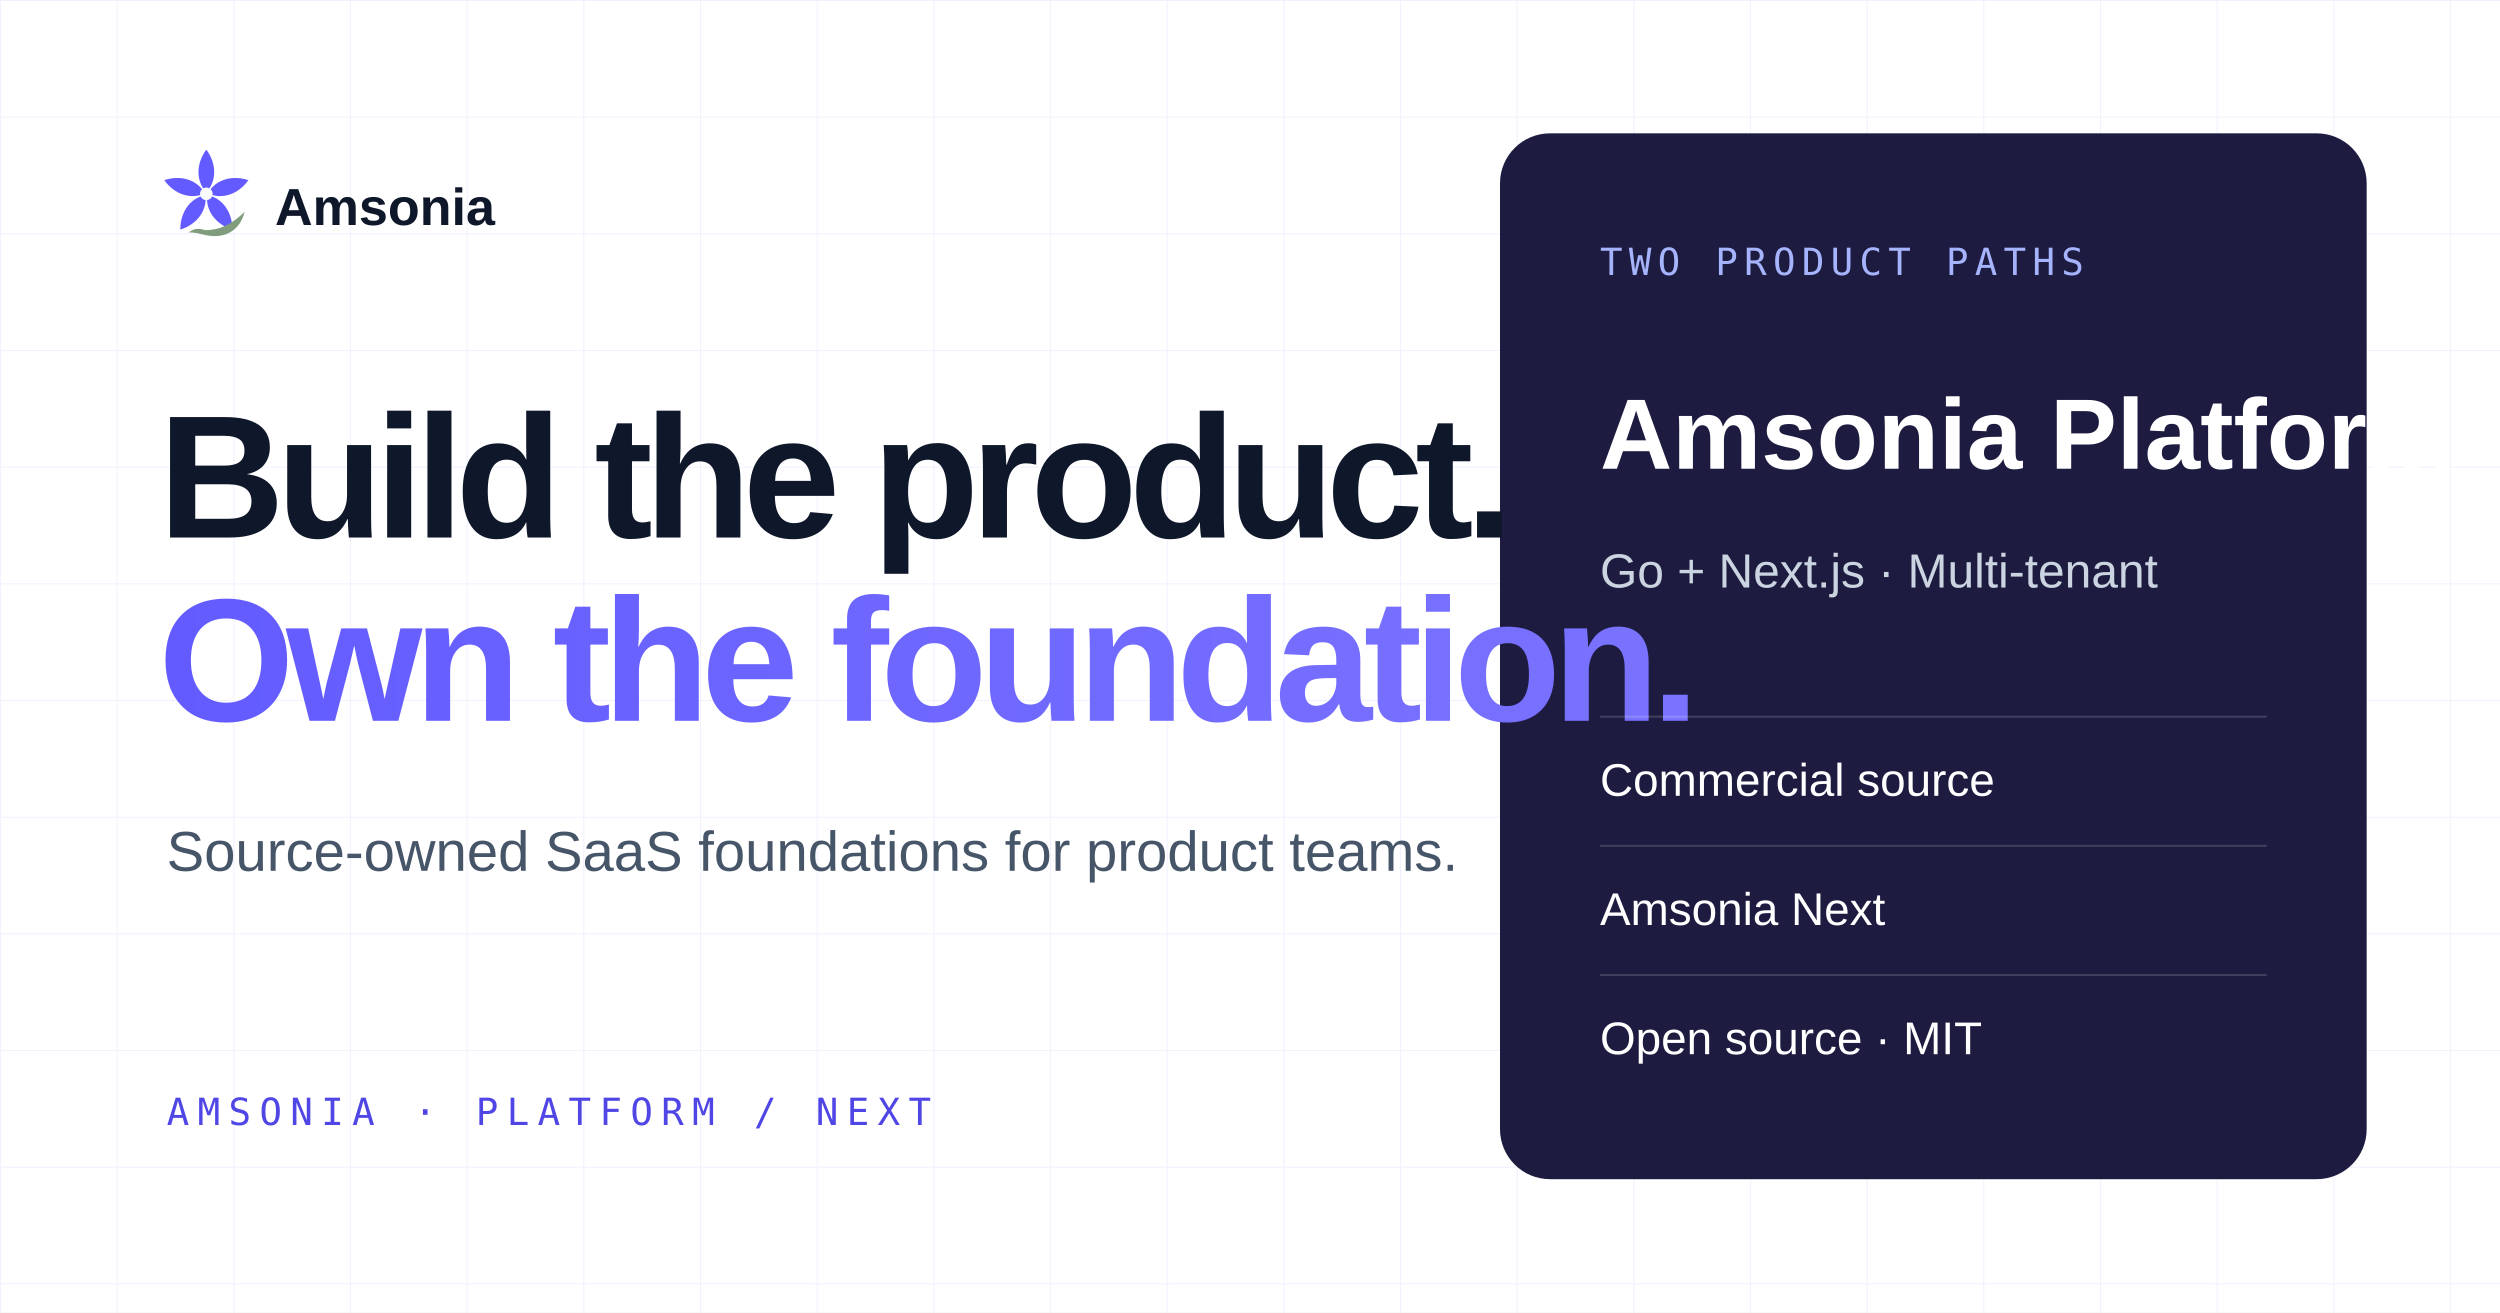
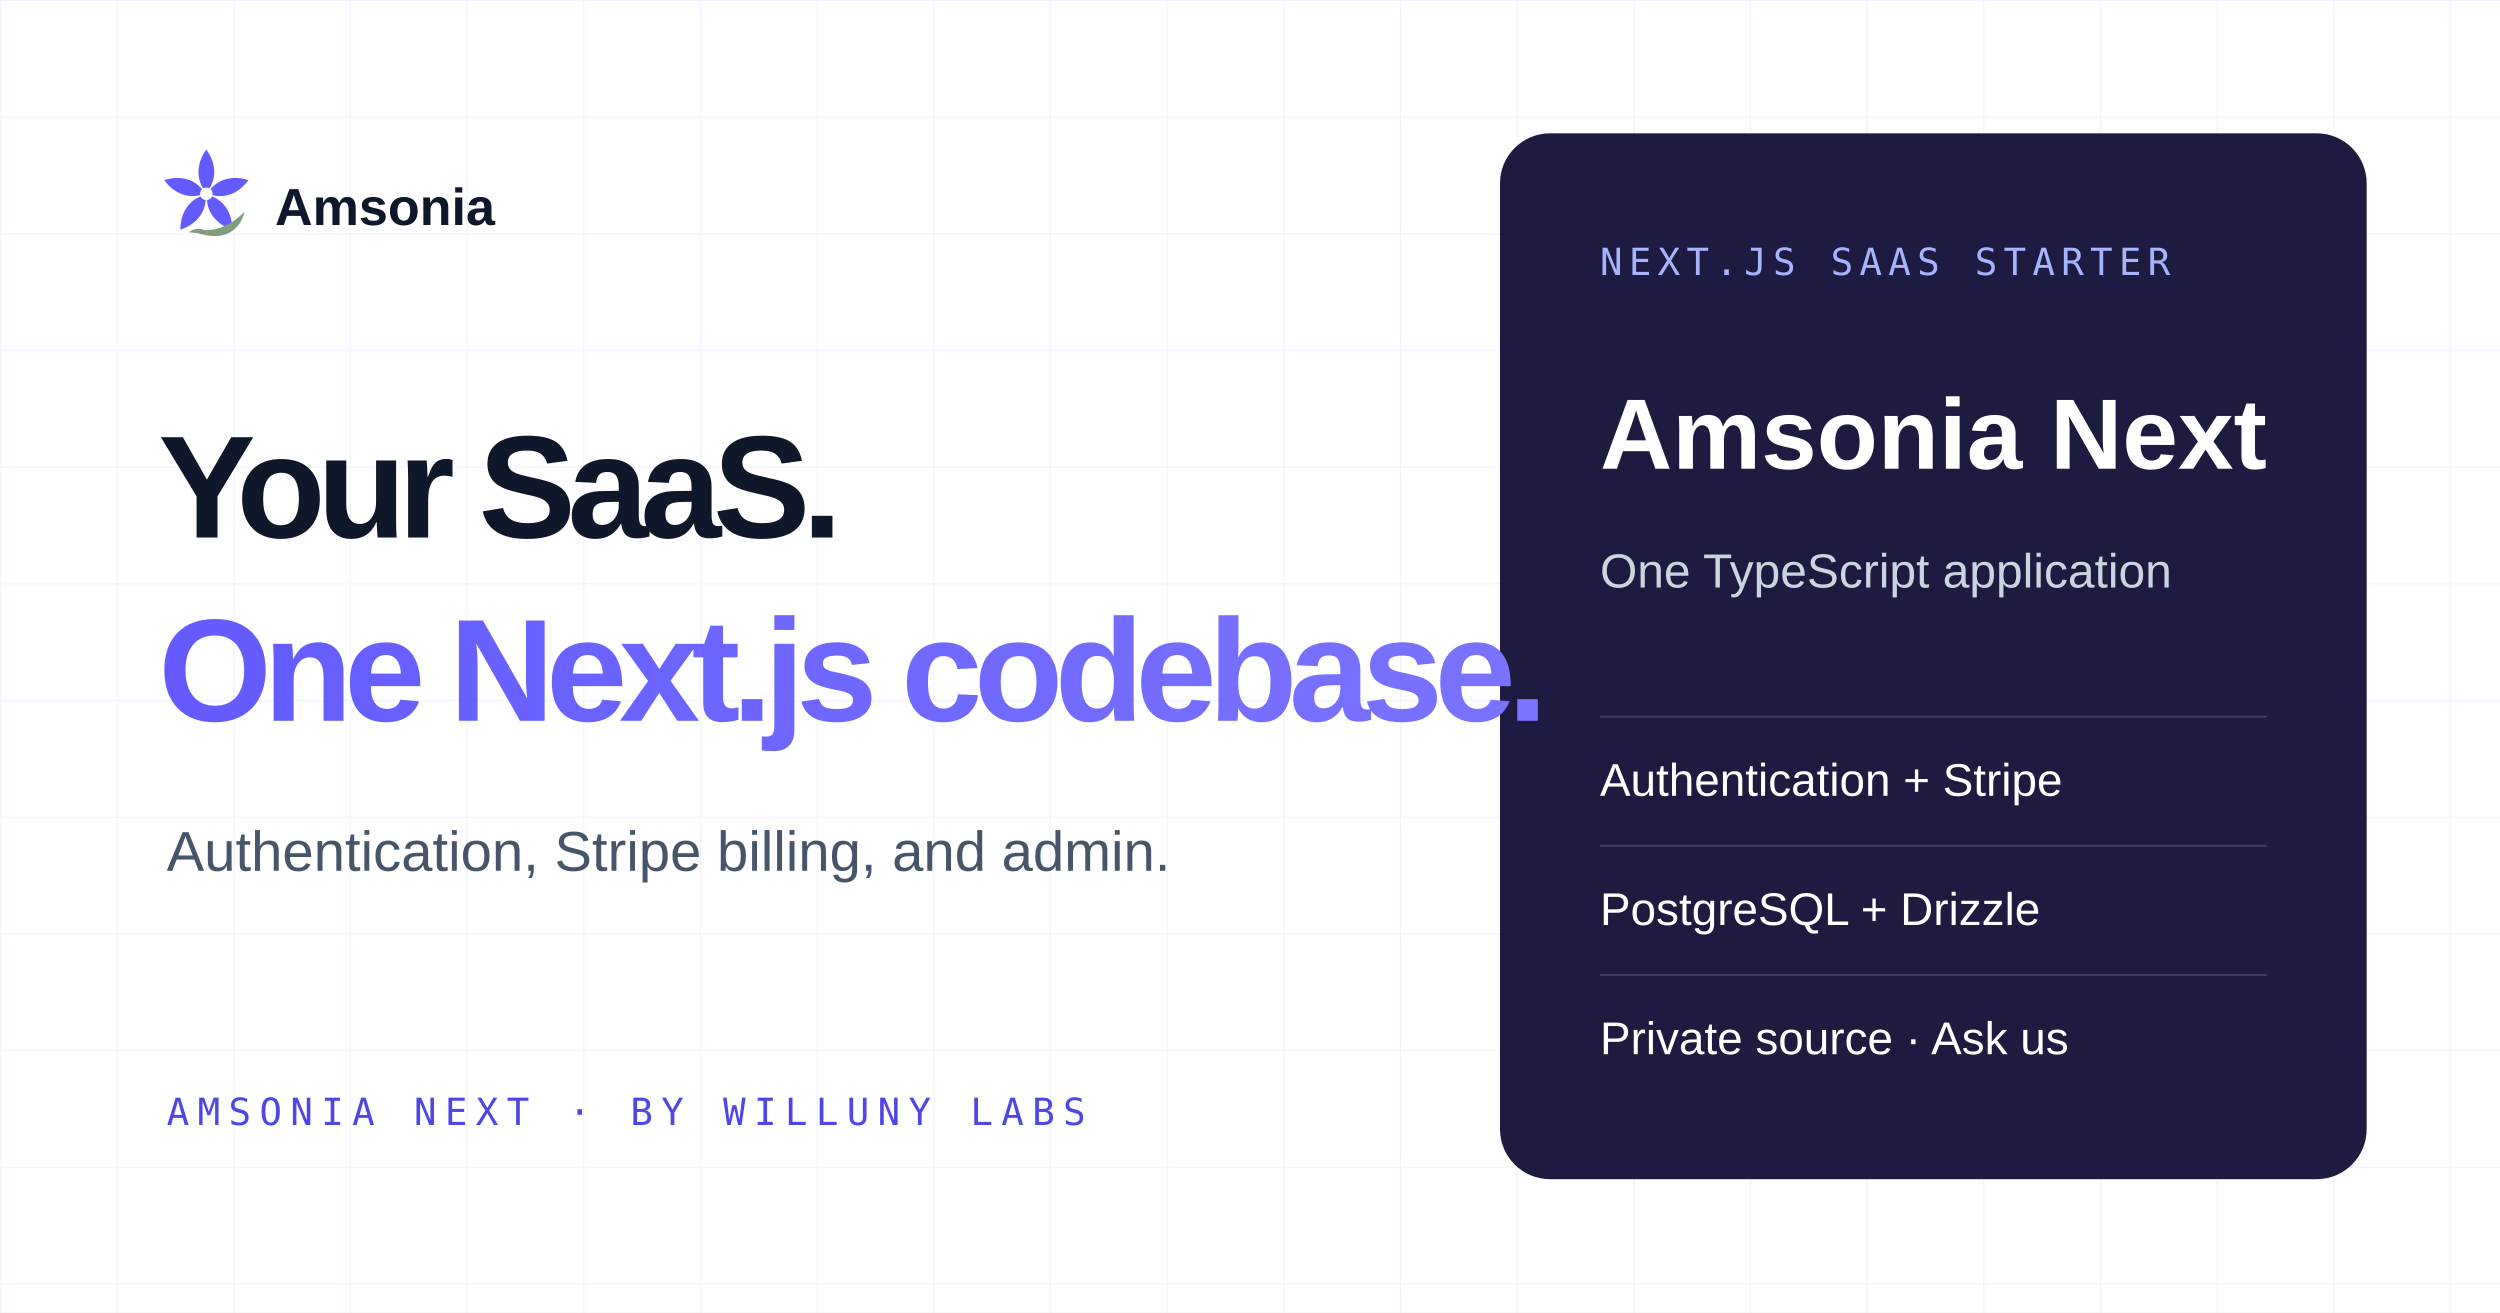
- <svg xmlns="http://www.w3.org/2000/svg" width="1200" height="630" viewBox="0 0 1200 630" role="img" aria-label="Amsonia — source-owned SaaS foundations">
+ <svg xmlns="http://www.w3.org/2000/svg" width="1200" height="630" viewBox="0 0 1200 630" role="img" aria-label="Amsonia — Next.js SaaS Starter">
  <defs>
    <linearGradient id="brand" x1="0" y1="0" x2="1" y2="0">
      <stop offset="0" stop-color="#635bff" />
      <stop offset="1" stop-color="#7a73ff" />
    </linearGradient>
    <pattern id="grid" width="56" height="56" patternUnits="userSpaceOnUse">
      <path d="M56 0H0V56" fill="none" stroke="#635bff" stroke-opacity=".08" />
    </pattern>
  </defs>
  <rect width="1200" height="630" fill="#ffffff" />
  <rect width="1200" height="630" fill="url(#grid)" />
  <rect x="720" y="64" width="416" height="502" rx="24" fill="#1d1b3f" />
  <g transform="translate(76 70) scale(.72)">
    <g fill="#635bff">
      <path d="M32 31C24.8 23.2 25.2 11.7 32 2.5C38.8 11.7 39.2 23.2 32 31Z" />
      <path d="M32 31C24.8 23.2 25.2 11.7 32 2.5C38.8 11.7 39.2 23.2 32 31Z" transform="rotate(72 32 32)" />
      <path d="M32 31C24.8 23.2 25.2 11.7 32 2.5C38.8 11.7 39.2 23.2 32 31Z" transform="rotate(144 32 32)" />
      <path d="M32 31C24.8 23.2 25.2 11.7 32 2.5C38.8 11.7 39.2 23.2 32 31Z" transform="rotate(216 32 32)" />
      <path d="M32 31C24.8 23.2 25.2 11.7 32 2.5C38.8 11.7 39.2 23.2 32 31Z" transform="rotate(288 32 32)" />
    </g>
    <path d="M31 56.2C40.2 56.4 48.6 52.7 57.5 44C54.6 56.2 44.5 62.2 32 59.6C27.4 58.6 23.8 57.5 20.2 57.8C23.9 54.8 27.5 54.9 31 56.2Z" fill="#7f9d7c" />
    <circle cx="32" cy="32" r="4.2" fill="#f8fafc" />
  </g>
  <text x="132" y="108" fill="#0f172a" font-family="Arial, sans-serif" font-size="25" font-weight="700">Amsonia</text>
-   <text x="76" y="258" fill="#0f172a" font-family="Arial, sans-serif" font-size="84" font-weight="700" letter-spacing="-4">Build the product.</text>
-   <text x="76" y="346" fill="url(#brand)" font-family="Arial, sans-serif" font-size="84" font-weight="700" letter-spacing="-4">Own the foundation.</text>
-   <text x="80" y="418" fill="#475569" font-family="Arial, sans-serif" font-size="27">Source-owned SaaS foundations for product teams.</text>
-   <text x="80" y="540" fill="#4f46e5" font-family="monospace" font-size="18" letter-spacing="4">AMSONIA · PLATFORM / NEXT</text>
-   <text x="768" y="132" fill="#a5b4fc" font-family="monospace" font-size="18" letter-spacing="3">TWO PRODUCT PATHS</text>
-   <text x="768" y="225" fill="#ffffff" font-family="Arial, sans-serif" font-size="48" font-weight="700">Amsonia Platform</text>
-   <text x="768" y="282" fill="#cbd5e1" font-family="Arial, sans-serif" font-size="23">Go + Next.js · Multi-tenant</text>
+   <text x="76" y="258" fill="#0f172a" font-family="Arial, sans-serif" font-size="70" font-weight="700" letter-spacing="-4">Your SaaS.</text>
+   <text x="76" y="346" fill="url(#brand)" font-family="Arial, sans-serif" font-size="70" font-weight="700" letter-spacing="-4">One Next.js codebase.</text>
+   <text x="80" y="418" fill="#475569" font-family="Arial, sans-serif" font-size="27">Authentication, Stripe billing, and admin.</text>
+   <text x="80" y="540" fill="#4f46e5" font-family="monospace" font-size="18" letter-spacing="4">AMSONIA NEXT · BY WILLUNY LABS</text>
+   <text x="768" y="132" fill="#a5b4fc" font-family="monospace" font-size="18" letter-spacing="3">NEXT.JS SAAS STARTER</text>
+   <text x="768" y="225" fill="#ffffff" font-family="Arial, sans-serif" font-size="48" font-weight="700">Amsonia Next</text>
+   <text x="768" y="282" fill="#cbd5e1" font-family="Arial, sans-serif" font-size="23">One TypeScript application</text>
  <path d="M768 344H1088M768 406H1088M768 468H1088" stroke="#ffffff" stroke-opacity=".16" />
-   <text x="768" y="382" fill="#ffffff" font-family="Arial, sans-serif" font-size="22">Commercial source</text>
-   <text x="768" y="444" fill="#ffffff" font-family="Arial, sans-serif" font-size="22">Amsonia Next</text>
-   <text x="768" y="506" fill="#ffffff" font-family="Arial, sans-serif" font-size="22">Open source · MIT</text>
+   <text x="768" y="382" fill="#ffffff" font-family="Arial, sans-serif" font-size="22">Authentication + Stripe</text>
+   <text x="768" y="444" fill="#ffffff" font-family="Arial, sans-serif" font-size="22">PostgreSQL + Drizzle</text>
+   <text x="768" y="506" fill="#ffffff" font-family="Arial, sans-serif" font-size="22">Private source · Ask us</text>
</svg>
